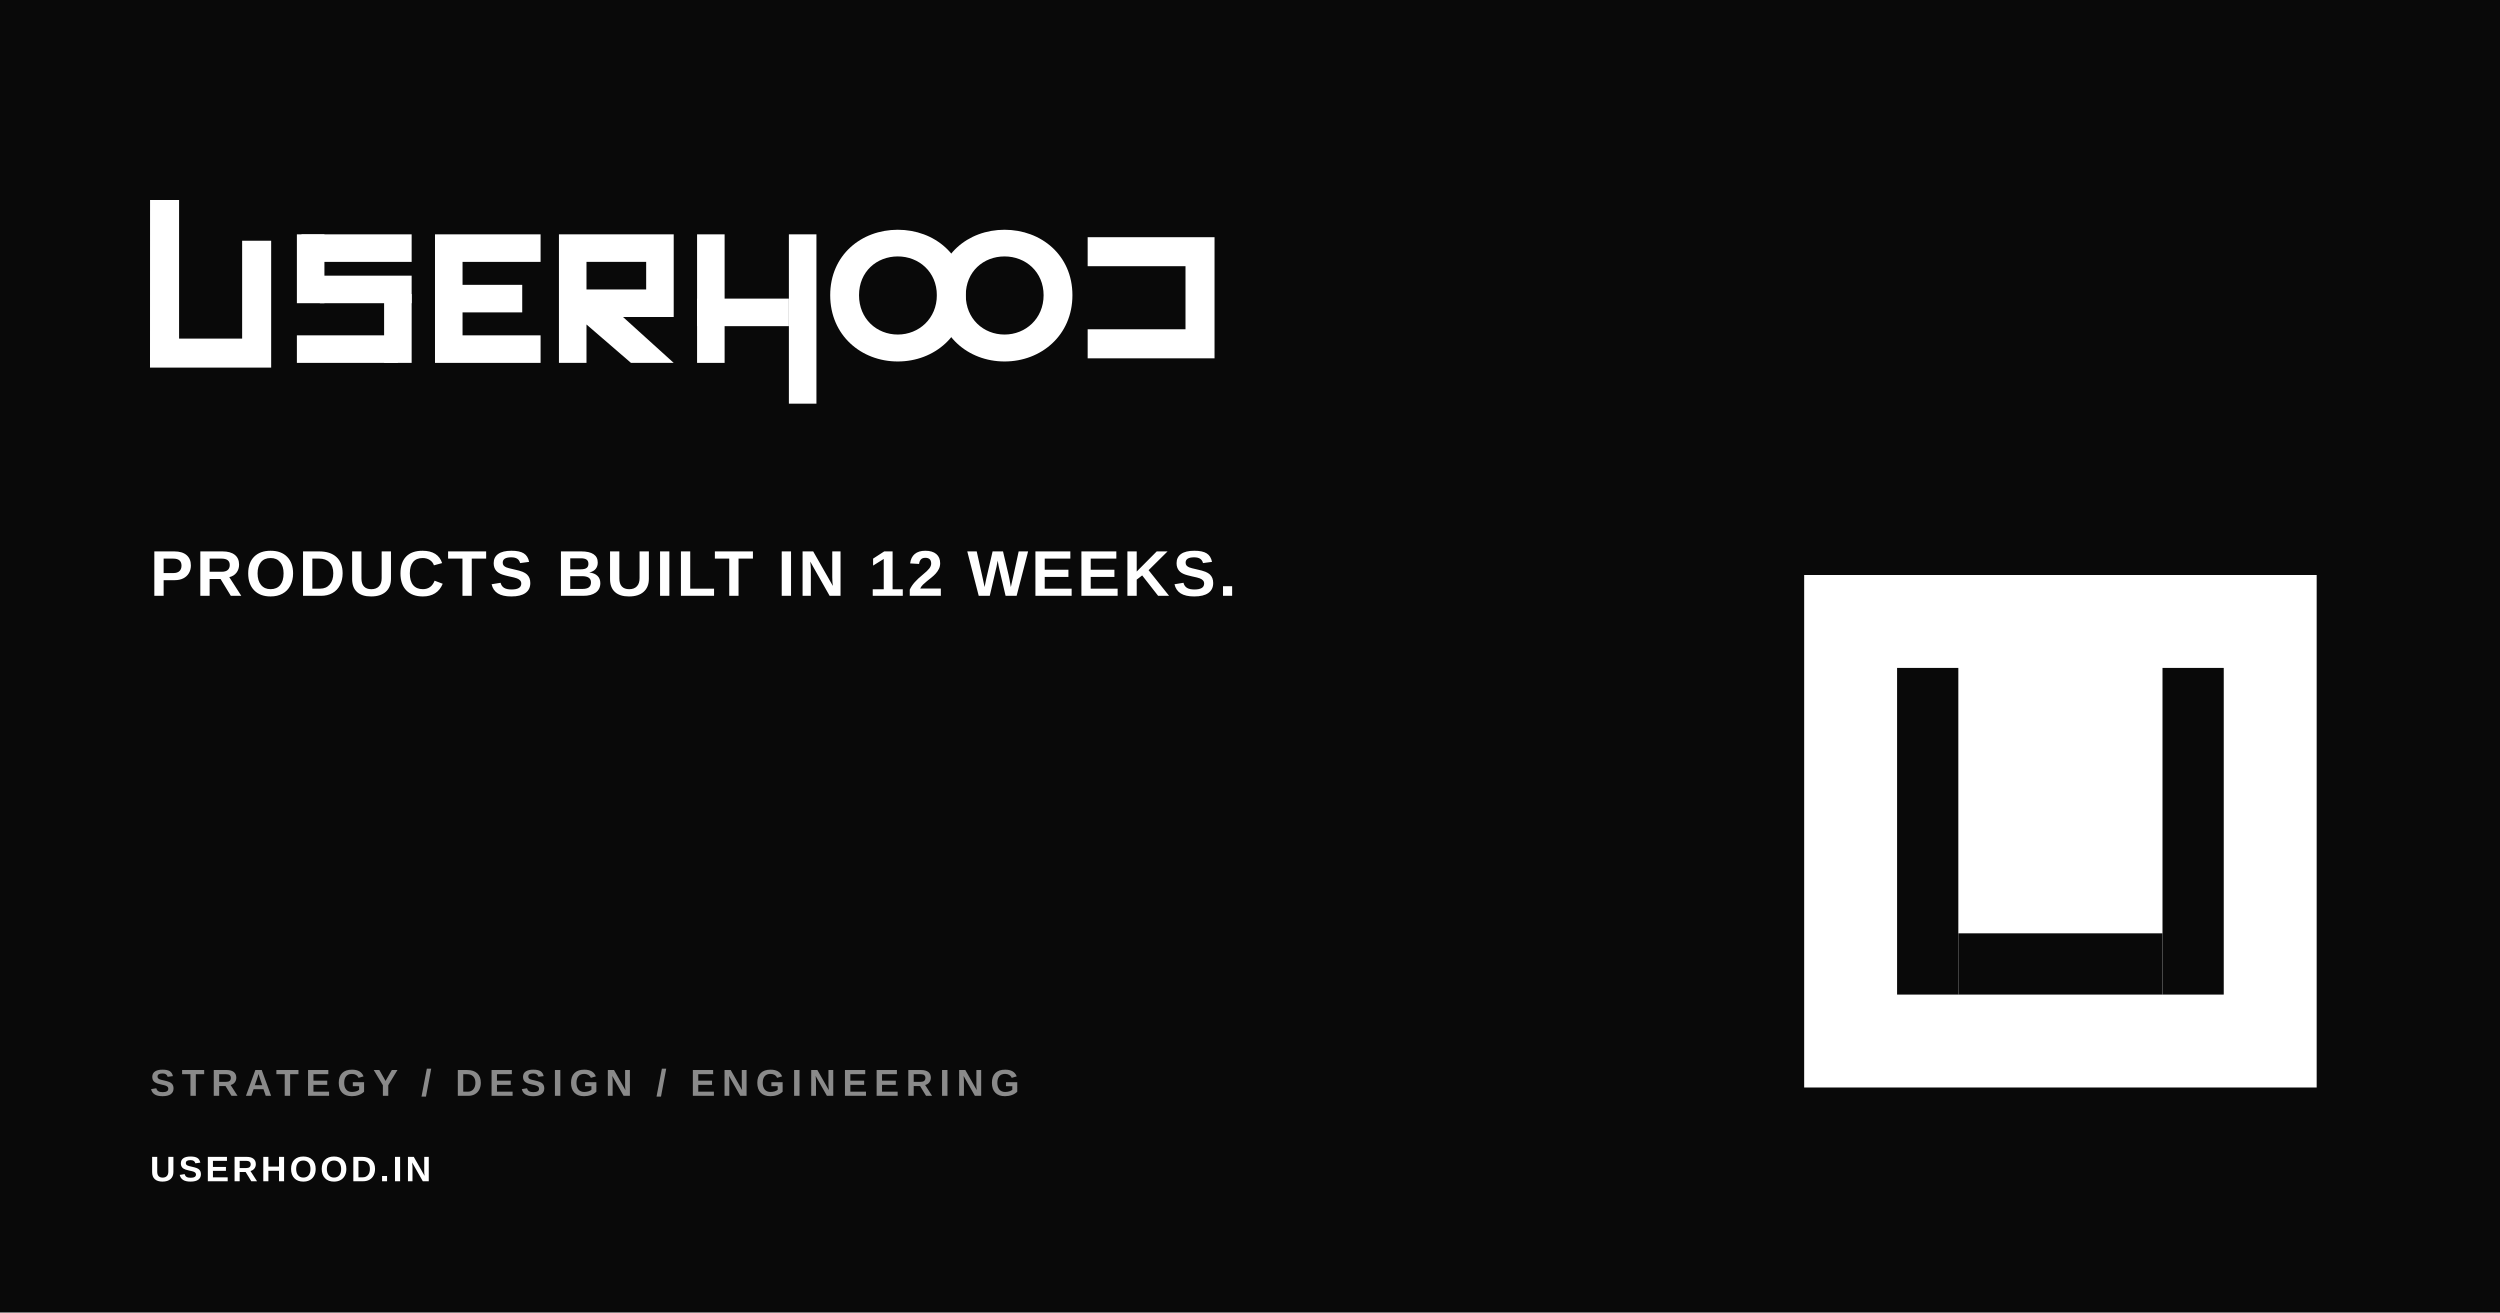
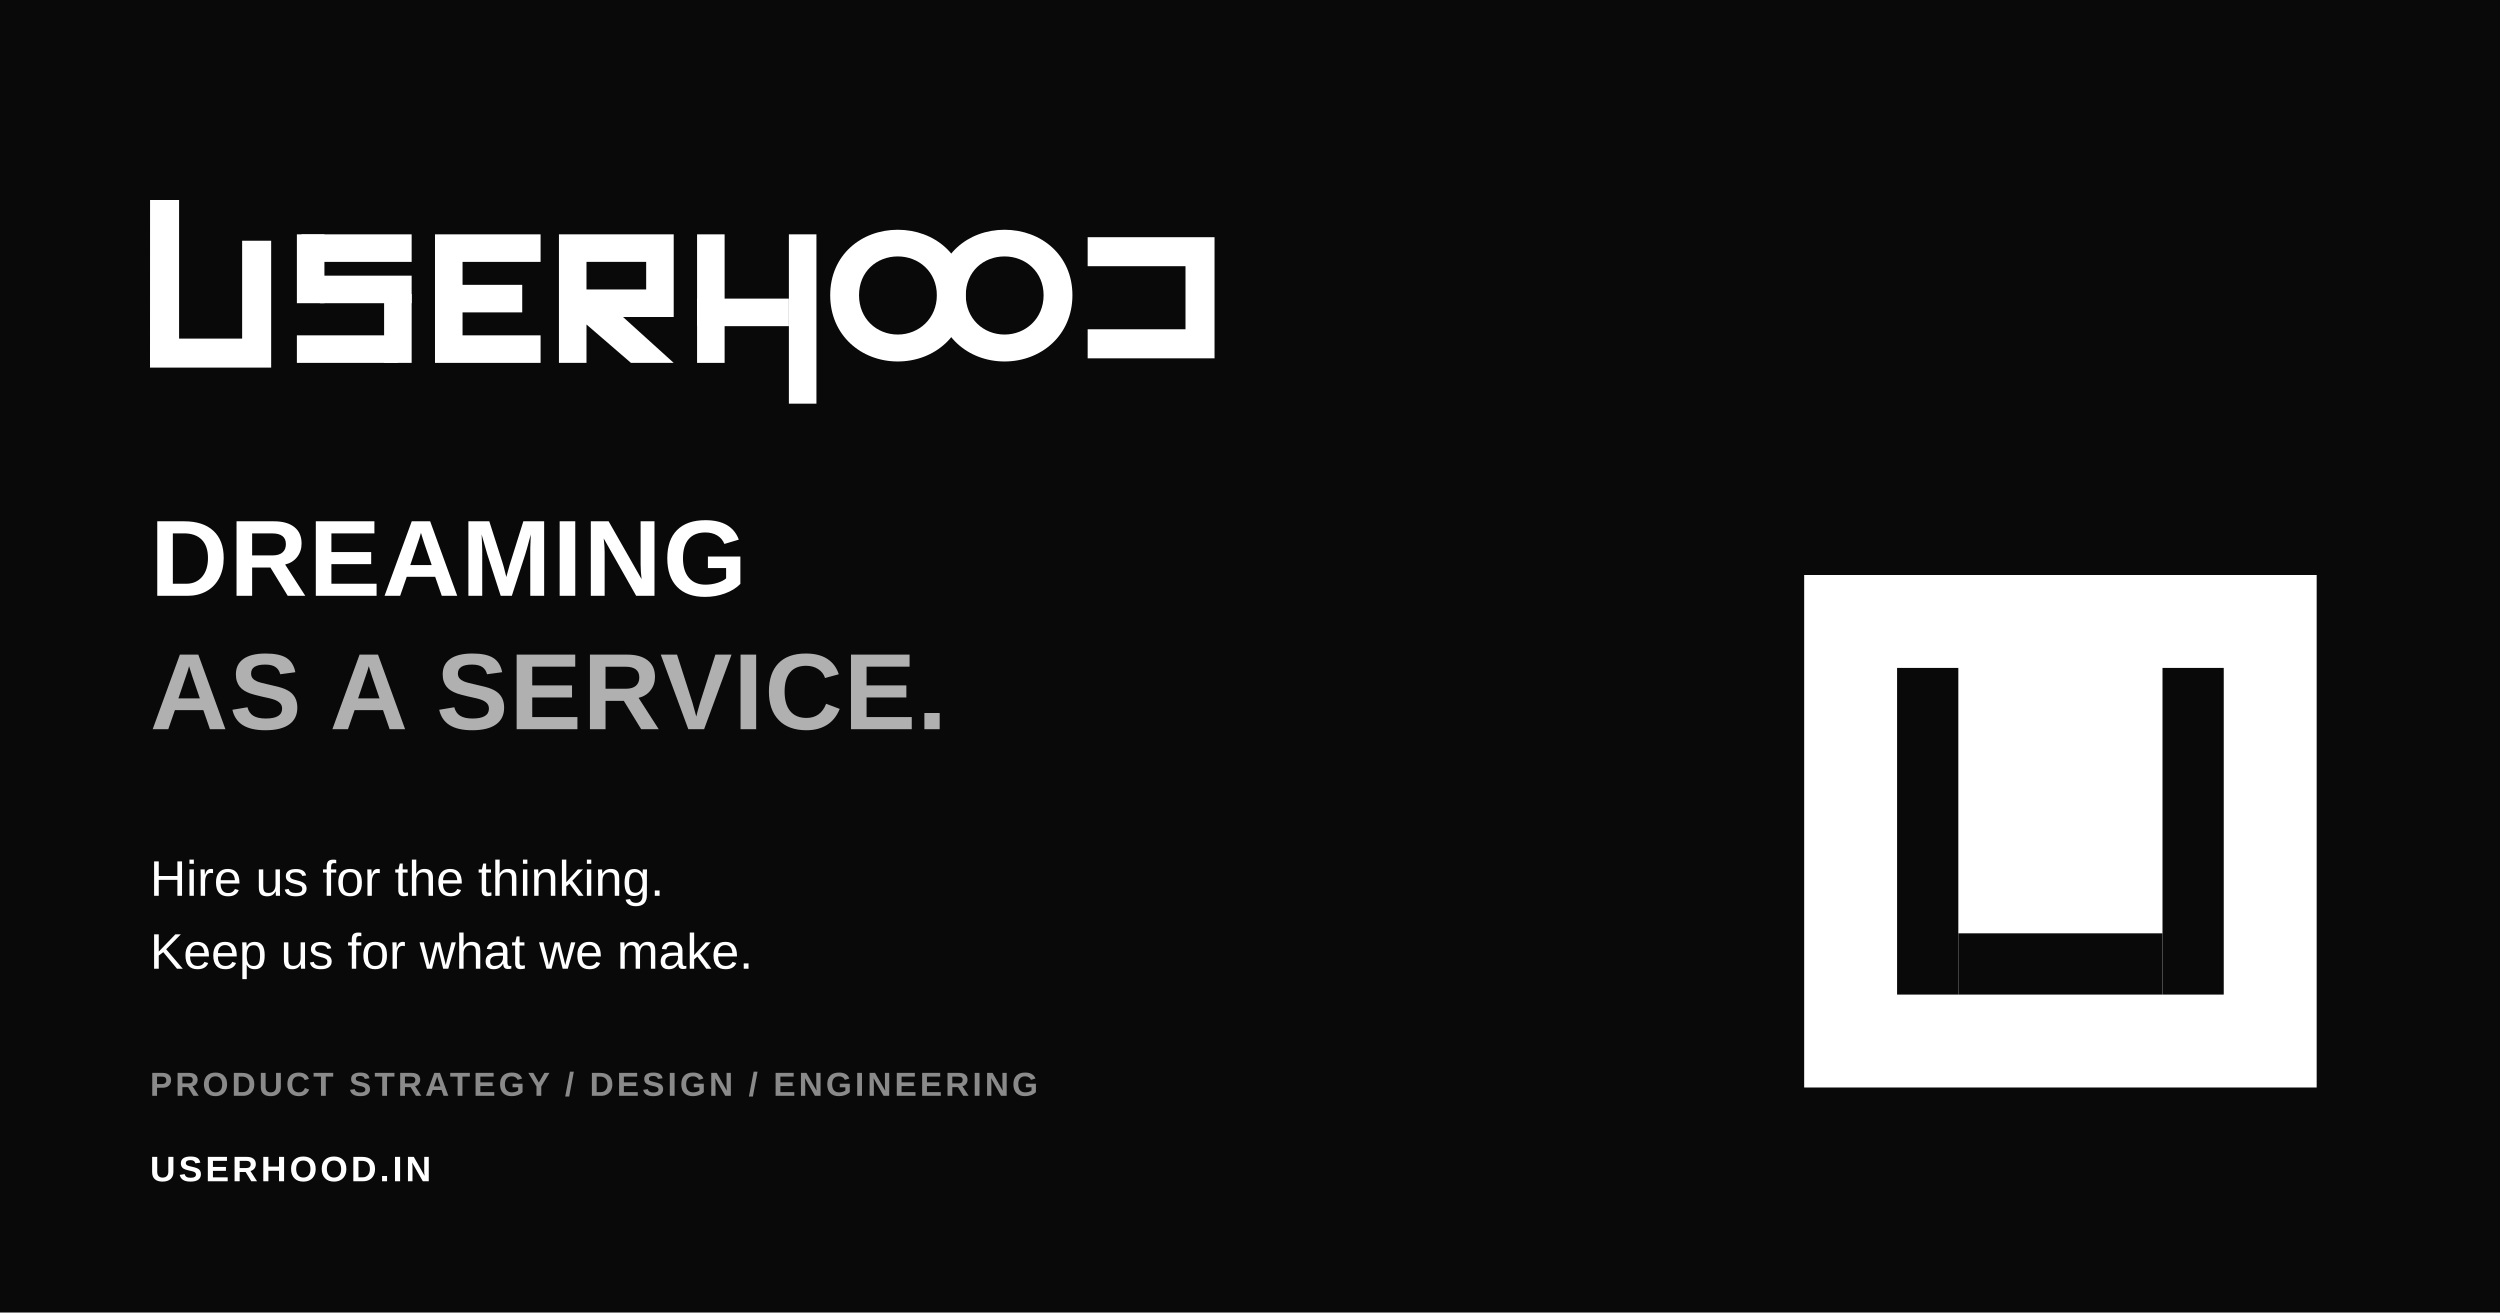
<svg xmlns="http://www.w3.org/2000/svg" width="1200" height="630" viewBox="0 0 1200 630" fill="none">
  <rect width="1200" height="630" fill="#090909" />
  <g transform="translate(72 96) scale(1.42)" fill="#FFFFFF">
    <path fill-rule="evenodd" clip-rule="evenodd" d="M31.144 13.773L31.144 46.846L9.83 46.846L9.83 0L0.018 0L-0 56.66L40.956 56.66L40.956 13.773L31.144 13.773Z" />
    <path fill-rule="evenodd" clip-rule="evenodd" d="M316.957 22.386L350.03 22.386L350.03 43.7L316.957 43.7L316.957 53.512L359.844 53.531L359.844 12.574L316.957 12.574L316.957 22.386Z" />
    <path fill-rule="evenodd" clip-rule="evenodd" d="M252.775 10.059C240.391 10.059 229.927 18.653 229.927 32.187C229.927 45.721 240.385 54.584 252.775 54.584C265.166 54.584 275.717 45.715 275.717 32.187C275.717 18.659 265.157 10.059 252.775 10.059ZM252.775 45.481C245.643 45.481 239.668 40.159 239.668 32.187C239.668 24.214 245.637 19.073 252.775 19.073C259.914 19.073 265.974 24.311 265.974 32.187C265.974 40.062 259.912 45.481 252.775 45.481Z" />
    <path fill-rule="evenodd" clip-rule="evenodd" d="M288.864 10.059C276.48 10.059 266.016 18.653 266.016 32.187C266.016 45.721 276.474 54.584 288.864 54.584C301.255 54.584 311.806 45.715 311.806 32.187C311.806 18.659 301.246 10.059 288.864 10.059ZM288.864 45.481C281.732 45.481 275.757 40.159 275.757 32.187C275.757 24.214 281.726 19.073 288.864 19.073C296.003 19.073 302.062 24.311 302.062 32.187C302.062 40.062 296.001 45.481 288.864 45.481Z" />
    <path d="M177.029 11.609V39.541H159.884L177.029 55.059H162.583L147.545 42.08V55.059H138.234V11.609H177.029ZM147.545 30.231H167.718V20.92H147.545V30.231Z" />
    <path d="M194.237 55.059H184.927L184.927 11.609L194.237 11.609L194.237 55.059Z" />
    <path d="M225.273 68.835H215.963L215.962 11.609L225.273 11.609L225.273 68.835Z" />
    <path d="M184.927 42.645V33.334H215.962V42.645H184.927Z" />
    <path d="M132.028 11.609V20.92H105.648V28.679H125.821V37.99H105.648V45.749H132.028V55.059H96.337V11.609H132.028Z" />
    <path d="M58.961 34.886H49.65L49.65 11.609L58.961 11.609L58.961 34.886Z" />
    <path d="M88.445 55.059H79.134V31.783H88.445V55.059Z" />
    <path d="M51.202 20.92V11.609H88.445V20.92H51.202Z" />
    <path d="M57.409 34.886V25.576H88.445V34.886H57.409Z" />
    <path d="M49.65 55.059V45.749H83.79V55.059H49.65Z" />
  </g>
-   <text x="72" y="286" fill="#FFFFFF" font-family="Arial, Helvetica, sans-serif" font-size="31" font-weight="700" letter-spacing="1.4">PRODUCTS BUILT IN 12 WEEKS.</text>
-   <text x="72" y="526" fill="#8A8A8A" font-family="Arial, Helvetica, sans-serif" font-size="18" font-weight="600" letter-spacing="3.2">STRATEGY  /  DESIGN  /  ENGINEERING</text>
+   <text x="72" y="286" fill="#FFFFFF" font-family="Arial, Helvetica, sans-serif" font-size="52" font-weight="700" letter-spacing="0.5">DREAMING</text>
+   <text x="72" y="350" fill="#B0B0B0" font-family="Arial, Helvetica, sans-serif" font-size="52" font-weight="700" letter-spacing="0.5">AS A SERVICE.</text>
+   <text x="72" y="430" fill="#FFFFFF" font-family="Arial, Helvetica, sans-serif" font-size="24">Hire us for the thinking.</text>
+   <text x="72" y="465" fill="#FFFFFF" font-family="Arial, Helvetica, sans-serif" font-size="24">Keep us for what we make.</text>
+   <text x="72" y="526" fill="#8A8A8A" font-family="Arial, Helvetica, sans-serif" font-size="16" font-weight="600" letter-spacing="1.5">PRODUCT STRATEGY / DESIGN / ENGINEERING</text>
  <text x="72" y="567" fill="#FFFFFF" font-family="Arial, Helvetica, sans-serif" font-size="17" font-weight="700" letter-spacing="1.5">USERHOOD.IN</text>
  <rect x="866" y="276" width="246" height="246" fill="#FFFFFF" />
  <g transform="translate(891 301) scale(4.9)" fill="#090909">
    <rect x="4" y="4" width="6" height="32" />
    <rect x="30" y="4" width="6" height="32" />
    <rect x="10" y="30" width="20" height="6" />
  </g>
</svg>
